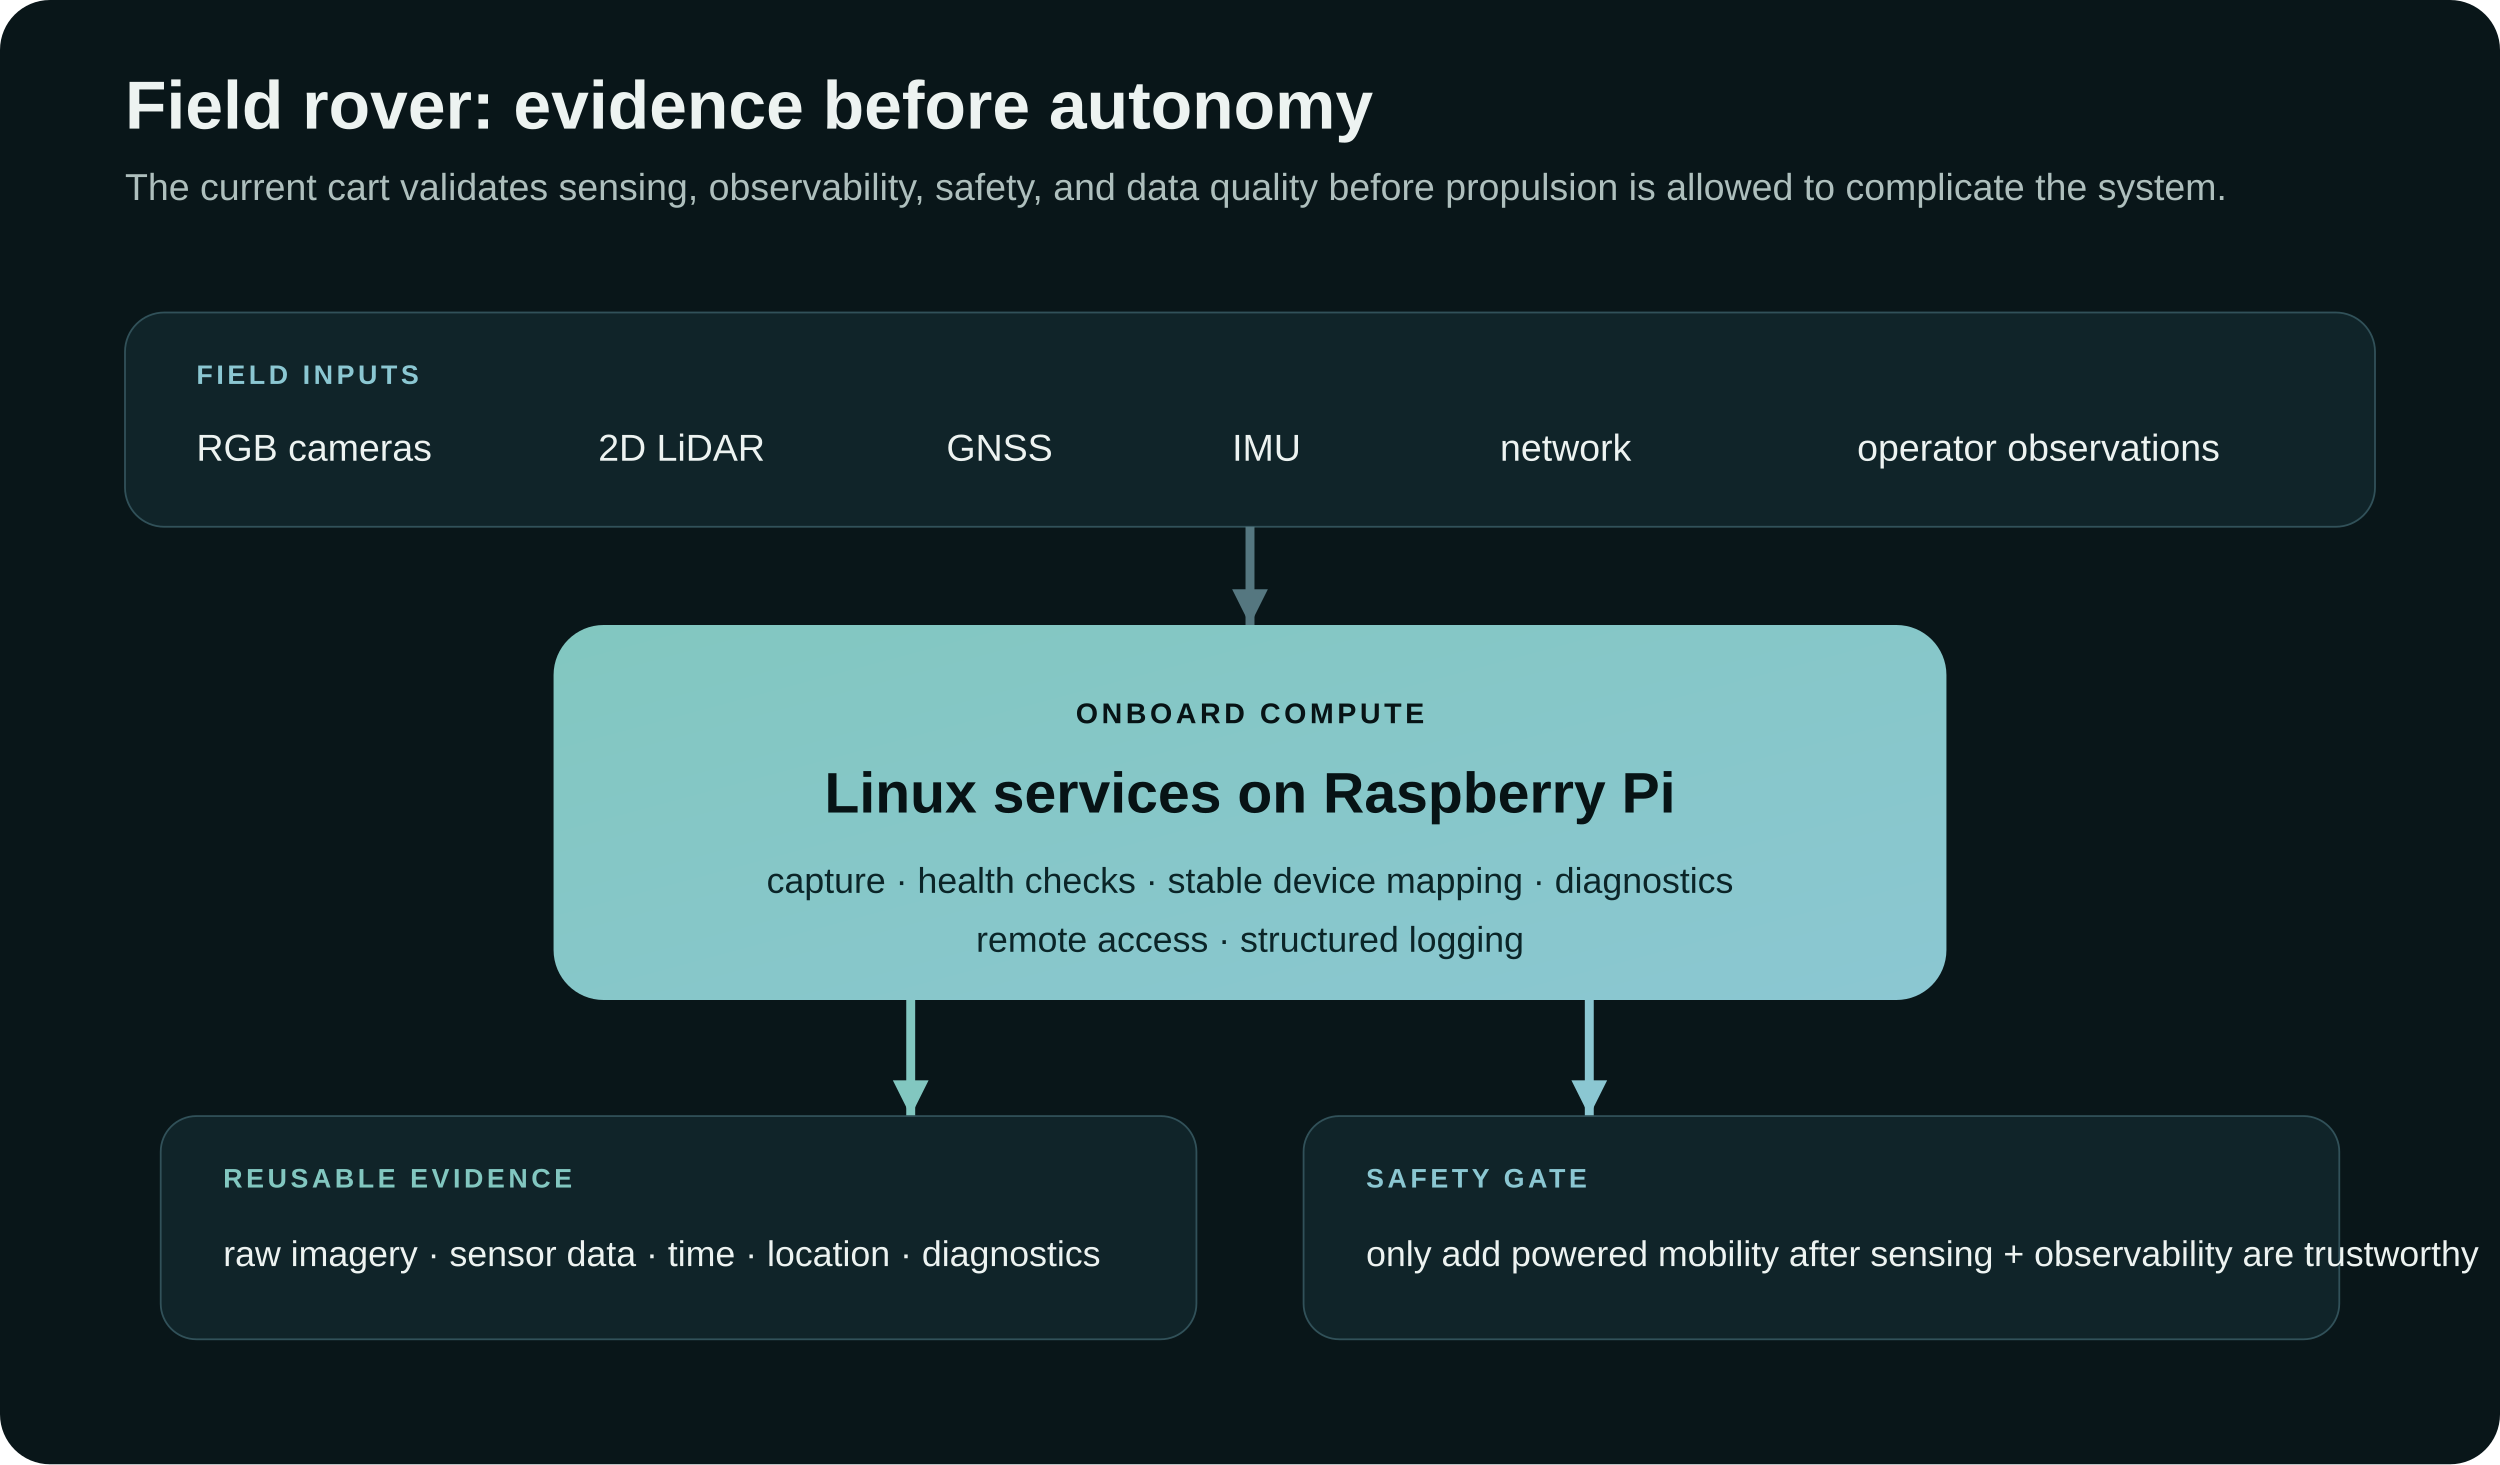
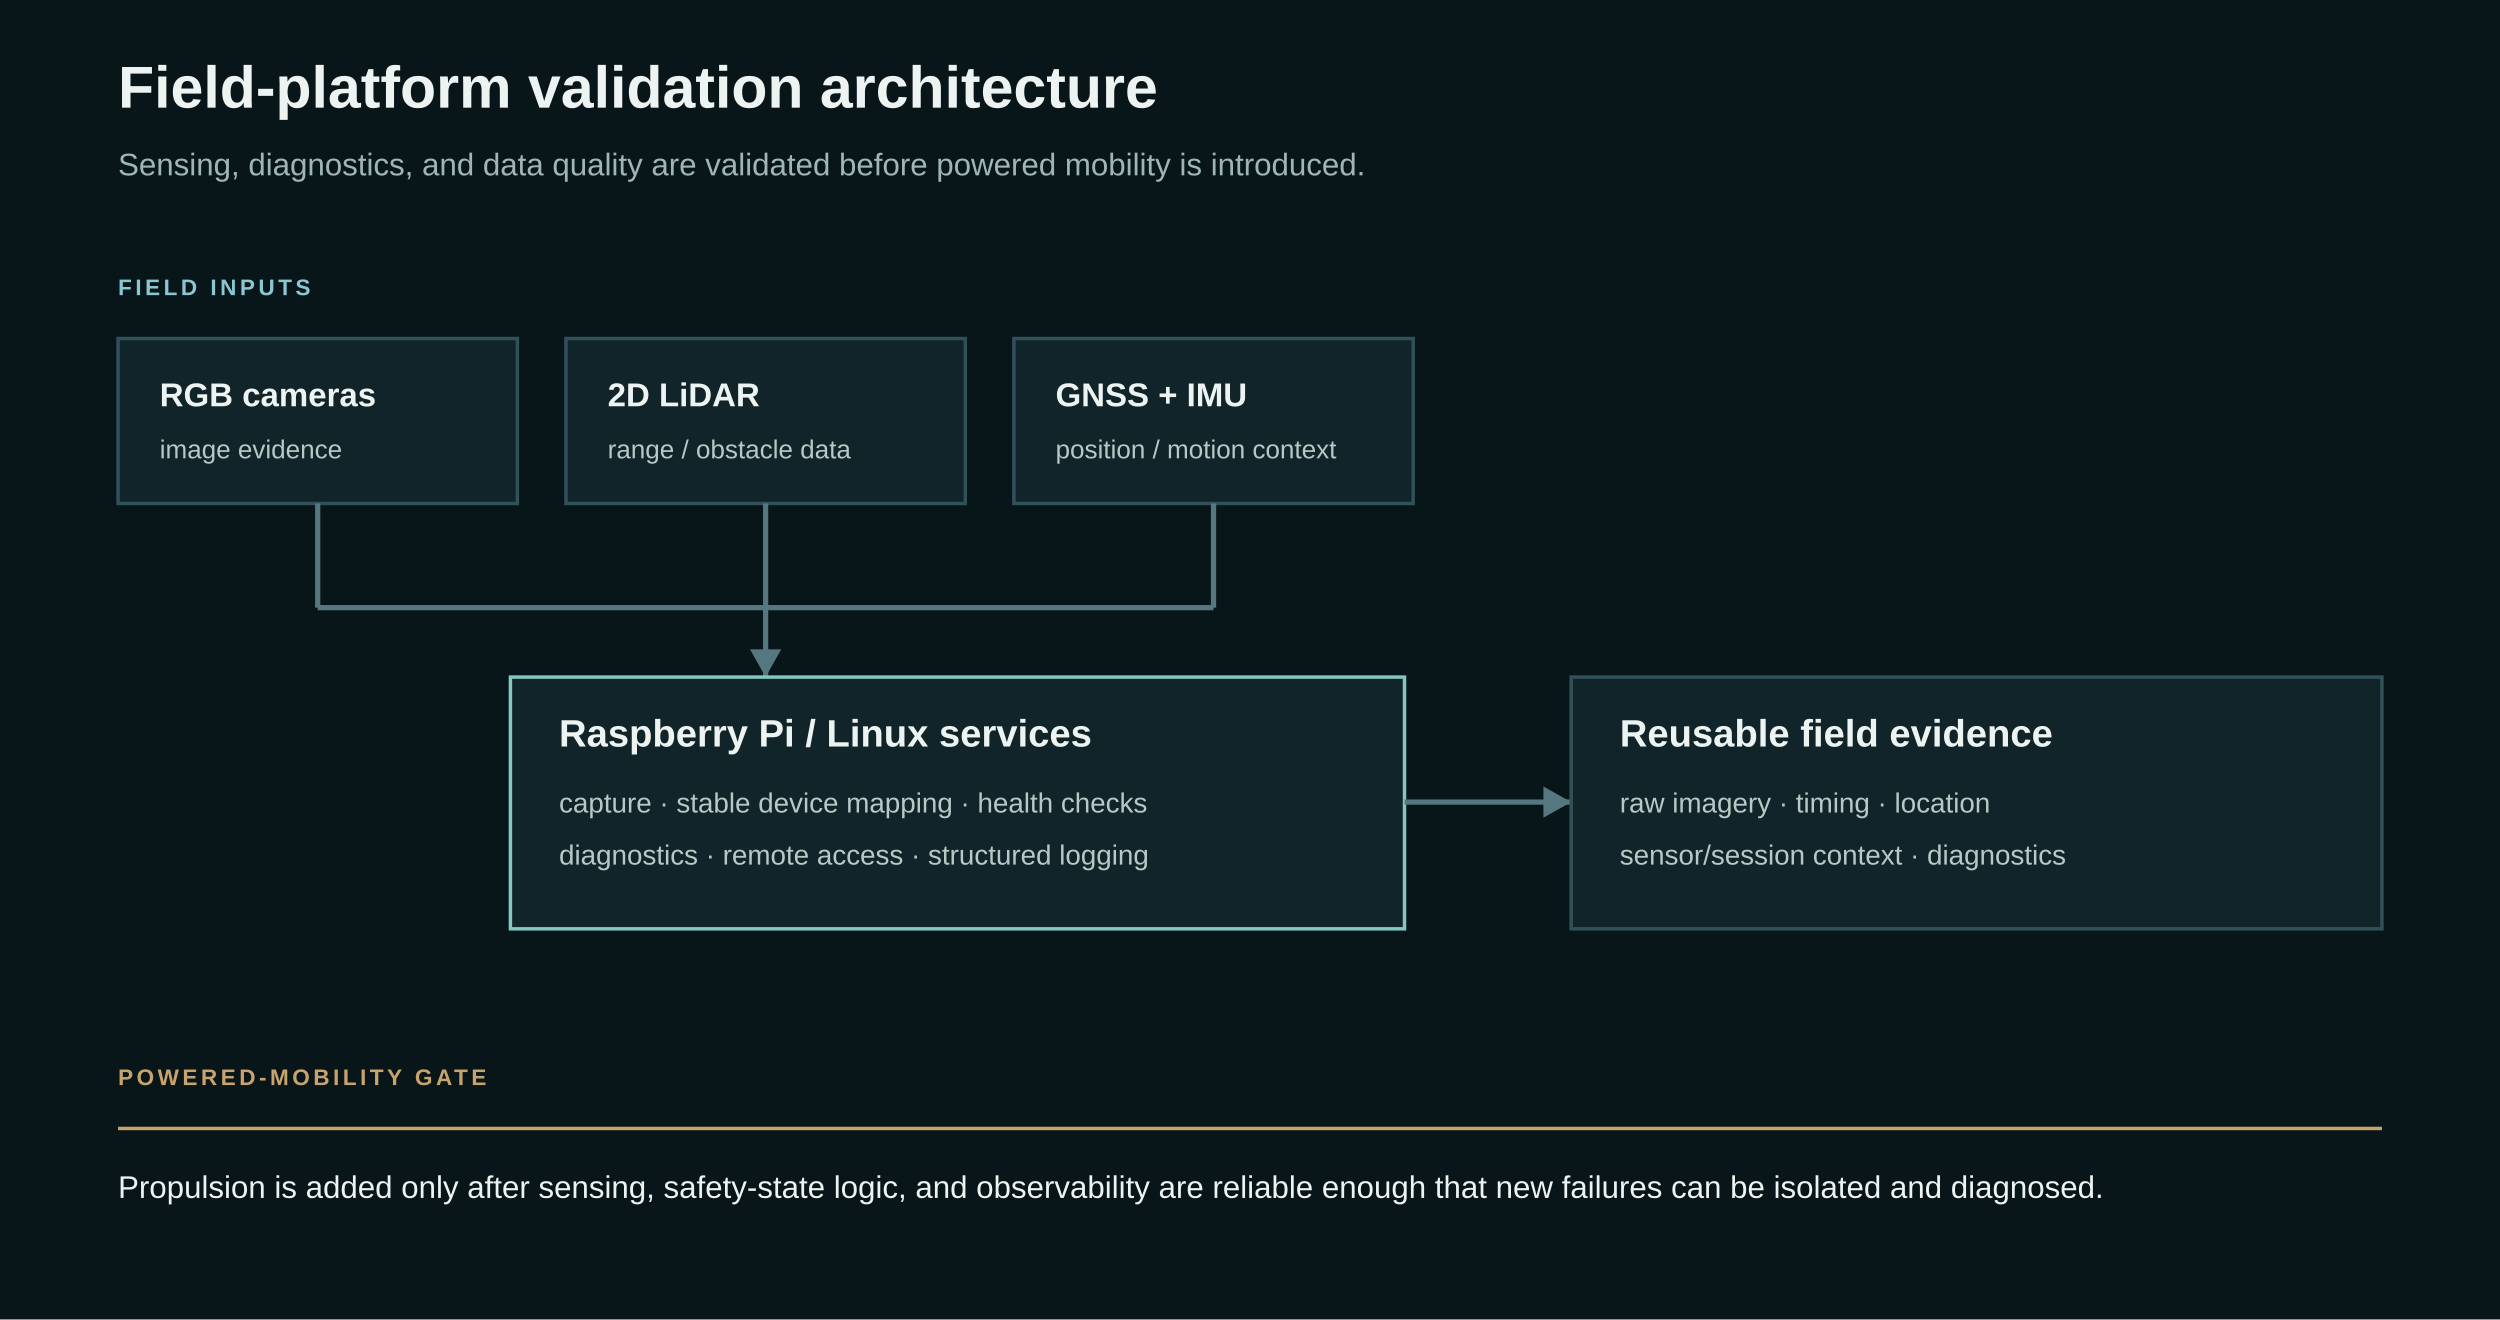
- <svg xmlns="http://www.w3.org/2000/svg" viewBox="0 0 1400 820">
-   <defs>
-     <linearGradient id="core" x1="0" y1="0" x2="1" y2="1">
-       <stop stop-color="#82c7c0" />
-       <stop offset="1" stop-color="#8bc7d2" />
-     </linearGradient>
-   </defs>
-   <rect width="1400" height="820" rx="28" fill="#091619" />
+ <svg xmlns="http://www.w3.org/2000/svg" viewBox="0 0 1440 760">
+   <rect width="1440" height="760" fill="#091619" />
  <g font-family="Arial,Helvetica,sans-serif">
-     <text x="70" y="72" fill="#edf3f1" font-size="38" font-weight="700">Field rover: evidence before autonomy</text>
-     <text x="70" y="112" fill="#aebfbd" font-size="21">The current cart validates sensing, observability, safety, and data quality before propulsion is allowed to complicate the system.</text>
-     <rect x="70" y="175" width="1260" height="120" rx="22" fill="#102429" stroke="#315159" />
-     <text x="110" y="215" fill="#8bc7d2" font-size="15" font-weight="700" letter-spacing="2">FIELD INPUTS</text>
-     <text x="110" y="258" fill="#edf3f1" font-size="21">RGB cameras</text>
-     <text x="335" y="258" fill="#edf3f1" font-size="21">2D LiDAR</text>
-     <text x="530" y="258" fill="#edf3f1" font-size="21">GNSS</text>
-     <text x="690" y="258" fill="#edf3f1" font-size="21">IMU</text>
-     <text x="840" y="258" fill="#edf3f1" font-size="21">network</text>
-     <text x="1040" y="258" fill="#edf3f1" font-size="21">operator observations</text>
-     <path d="M700 295 V350" stroke="#557780" stroke-width="5" />
-     <polygon points="700,350 690,330 710,330" fill="#557780" />
-     <rect x="310" y="350" width="780" height="210" rx="28" fill="url(#core)" />
-     <text x="700" y="405" text-anchor="middle" fill="#071315" font-size="16" font-weight="700" letter-spacing="2">ONBOARD COMPUTE</text>
-     <text x="700" y="455" text-anchor="middle" fill="#071315" font-size="32" font-weight="800">Linux services on Raspberry Pi</text>
-     <text x="700" y="500" text-anchor="middle" fill="#0b2528" font-size="20">capture · health checks · stable device mapping · diagnostics</text>
-     <text x="700" y="533" text-anchor="middle" fill="#0b2528" font-size="20">remote access · structured logging</text>
-     <path d="M510 560 V625" stroke="#82c7c0" stroke-width="5" />
-     <polygon points="510,625 500,605 520,605" fill="#82c7c0" />
-     <path d="M890 560 V625" stroke="#8bc7d2" stroke-width="5" />
-     <polygon points="890,625 880,605 900,605" fill="#8bc7d2" />
-     <rect x="90" y="625" width="580" height="125" rx="20" fill="#102429" stroke="#315159" />
-     <text x="125" y="665" fill="#82c7c0" font-size="15" font-weight="700" letter-spacing="2">REUSABLE EVIDENCE</text>
-     <text x="125" y="709" fill="#edf3f1" font-size="20">raw imagery · sensor data · time · location · diagnostics</text>
-     <rect x="730" y="625" width="580" height="125" rx="20" fill="#102429" stroke="#315159" />
-     <text x="765" y="665" fill="#8bc7d2" font-size="15" font-weight="700" letter-spacing="2">SAFETY GATE</text>
-     <text x="765" y="709" fill="#edf3f1" font-size="20">only add powered mobility after sensing + observability are trustworthy</text>
+     <text x="68" y="62" fill="#edf3f1" font-size="34" font-weight="700">Field-platform validation architecture</text>
+     <text x="68" y="101" fill="#9fb6b5" font-size="18">Sensing, diagnostics, and data quality are validated before powered mobility is introduced.</text>
+     <text x="68" y="170" fill="#8bc7d2" font-size="13" font-weight="700" letter-spacing="2">FIELD INPUTS</text>
+     <rect x="68" y="195" width="230" height="95" fill="#102429" stroke="#315159" stroke-width="2" />
+     <text x="92" y="234" fill="#edf3f1" font-size="19" font-weight="700">RGB cameras</text>
+     <text x="92" y="264" fill="#b9c8c5" font-size="15">image evidence</text>
+     <rect x="326" y="195" width="230" height="95" fill="#102429" stroke="#315159" stroke-width="2" />
+     <text x="350" y="234" fill="#edf3f1" font-size="19" font-weight="700">2D LiDAR</text>
+     <text x="350" y="264" fill="#b9c8c5" font-size="15">range / obstacle data</text>
+     <rect x="584" y="195" width="230" height="95" fill="#102429" stroke="#315159" stroke-width="2" />
+     <text x="608" y="234" fill="#edf3f1" font-size="19" font-weight="700">GNSS + IMU</text>
+     <text x="608" y="264" fill="#b9c8c5" font-size="15">position / motion context</text>
+     <path d="M183 290 V350 M441 290 V350 M699 290 V350 M183 350 H699 M441 350 V390" stroke="#557780" stroke-width="3" />
+     <polygon points="441,390 432,374 450,374" fill="#557780" />
+     <rect x="294" y="390" width="515" height="145" fill="#102429" stroke="#82c7c0" stroke-width="2" />
+     <text x="322" y="430" fill="#edf3f1" font-size="22" font-weight="700">Raspberry Pi / Linux services</text>
+     <text x="322" y="468" fill="#b9c8c5" font-size="16">capture · stable device mapping · health checks</text>
+     <text x="322" y="498" fill="#b9c8c5" font-size="16">diagnostics · remote access · structured logging</text>
+     <path d="M809 462 H905" stroke="#557780" stroke-width="3" />
+     <polygon points="905,462 889,453 889,471" fill="#557780" />
+     <rect x="905" y="390" width="467" height="145" fill="#102429" stroke="#315159" stroke-width="2" />
+     <text x="933" y="430" fill="#edf3f1" font-size="22" font-weight="700">Reusable field evidence</text>
+     <text x="933" y="468" fill="#b9c8c5" font-size="16">raw imagery · timing · location</text>
+     <text x="933" y="498" fill="#b9c8c5" font-size="16">sensor/session context · diagnostics</text>
+     <text x="68" y="625" fill="#c8a46c" font-size="13" font-weight="700" letter-spacing="2">POWERED-MOBILITY GATE</text>
+     <line x1="68" y1="650" x2="1372" y2="650" stroke="#c8a46c" stroke-width="2" />
+     <text x="68" y="690" fill="#edf3f1" font-size="18">Propulsion is added only after sensing, safety-state logic, and observability are reliable enough that new failures can be isolated and diagnosed.</text>
  </g>
</svg>
